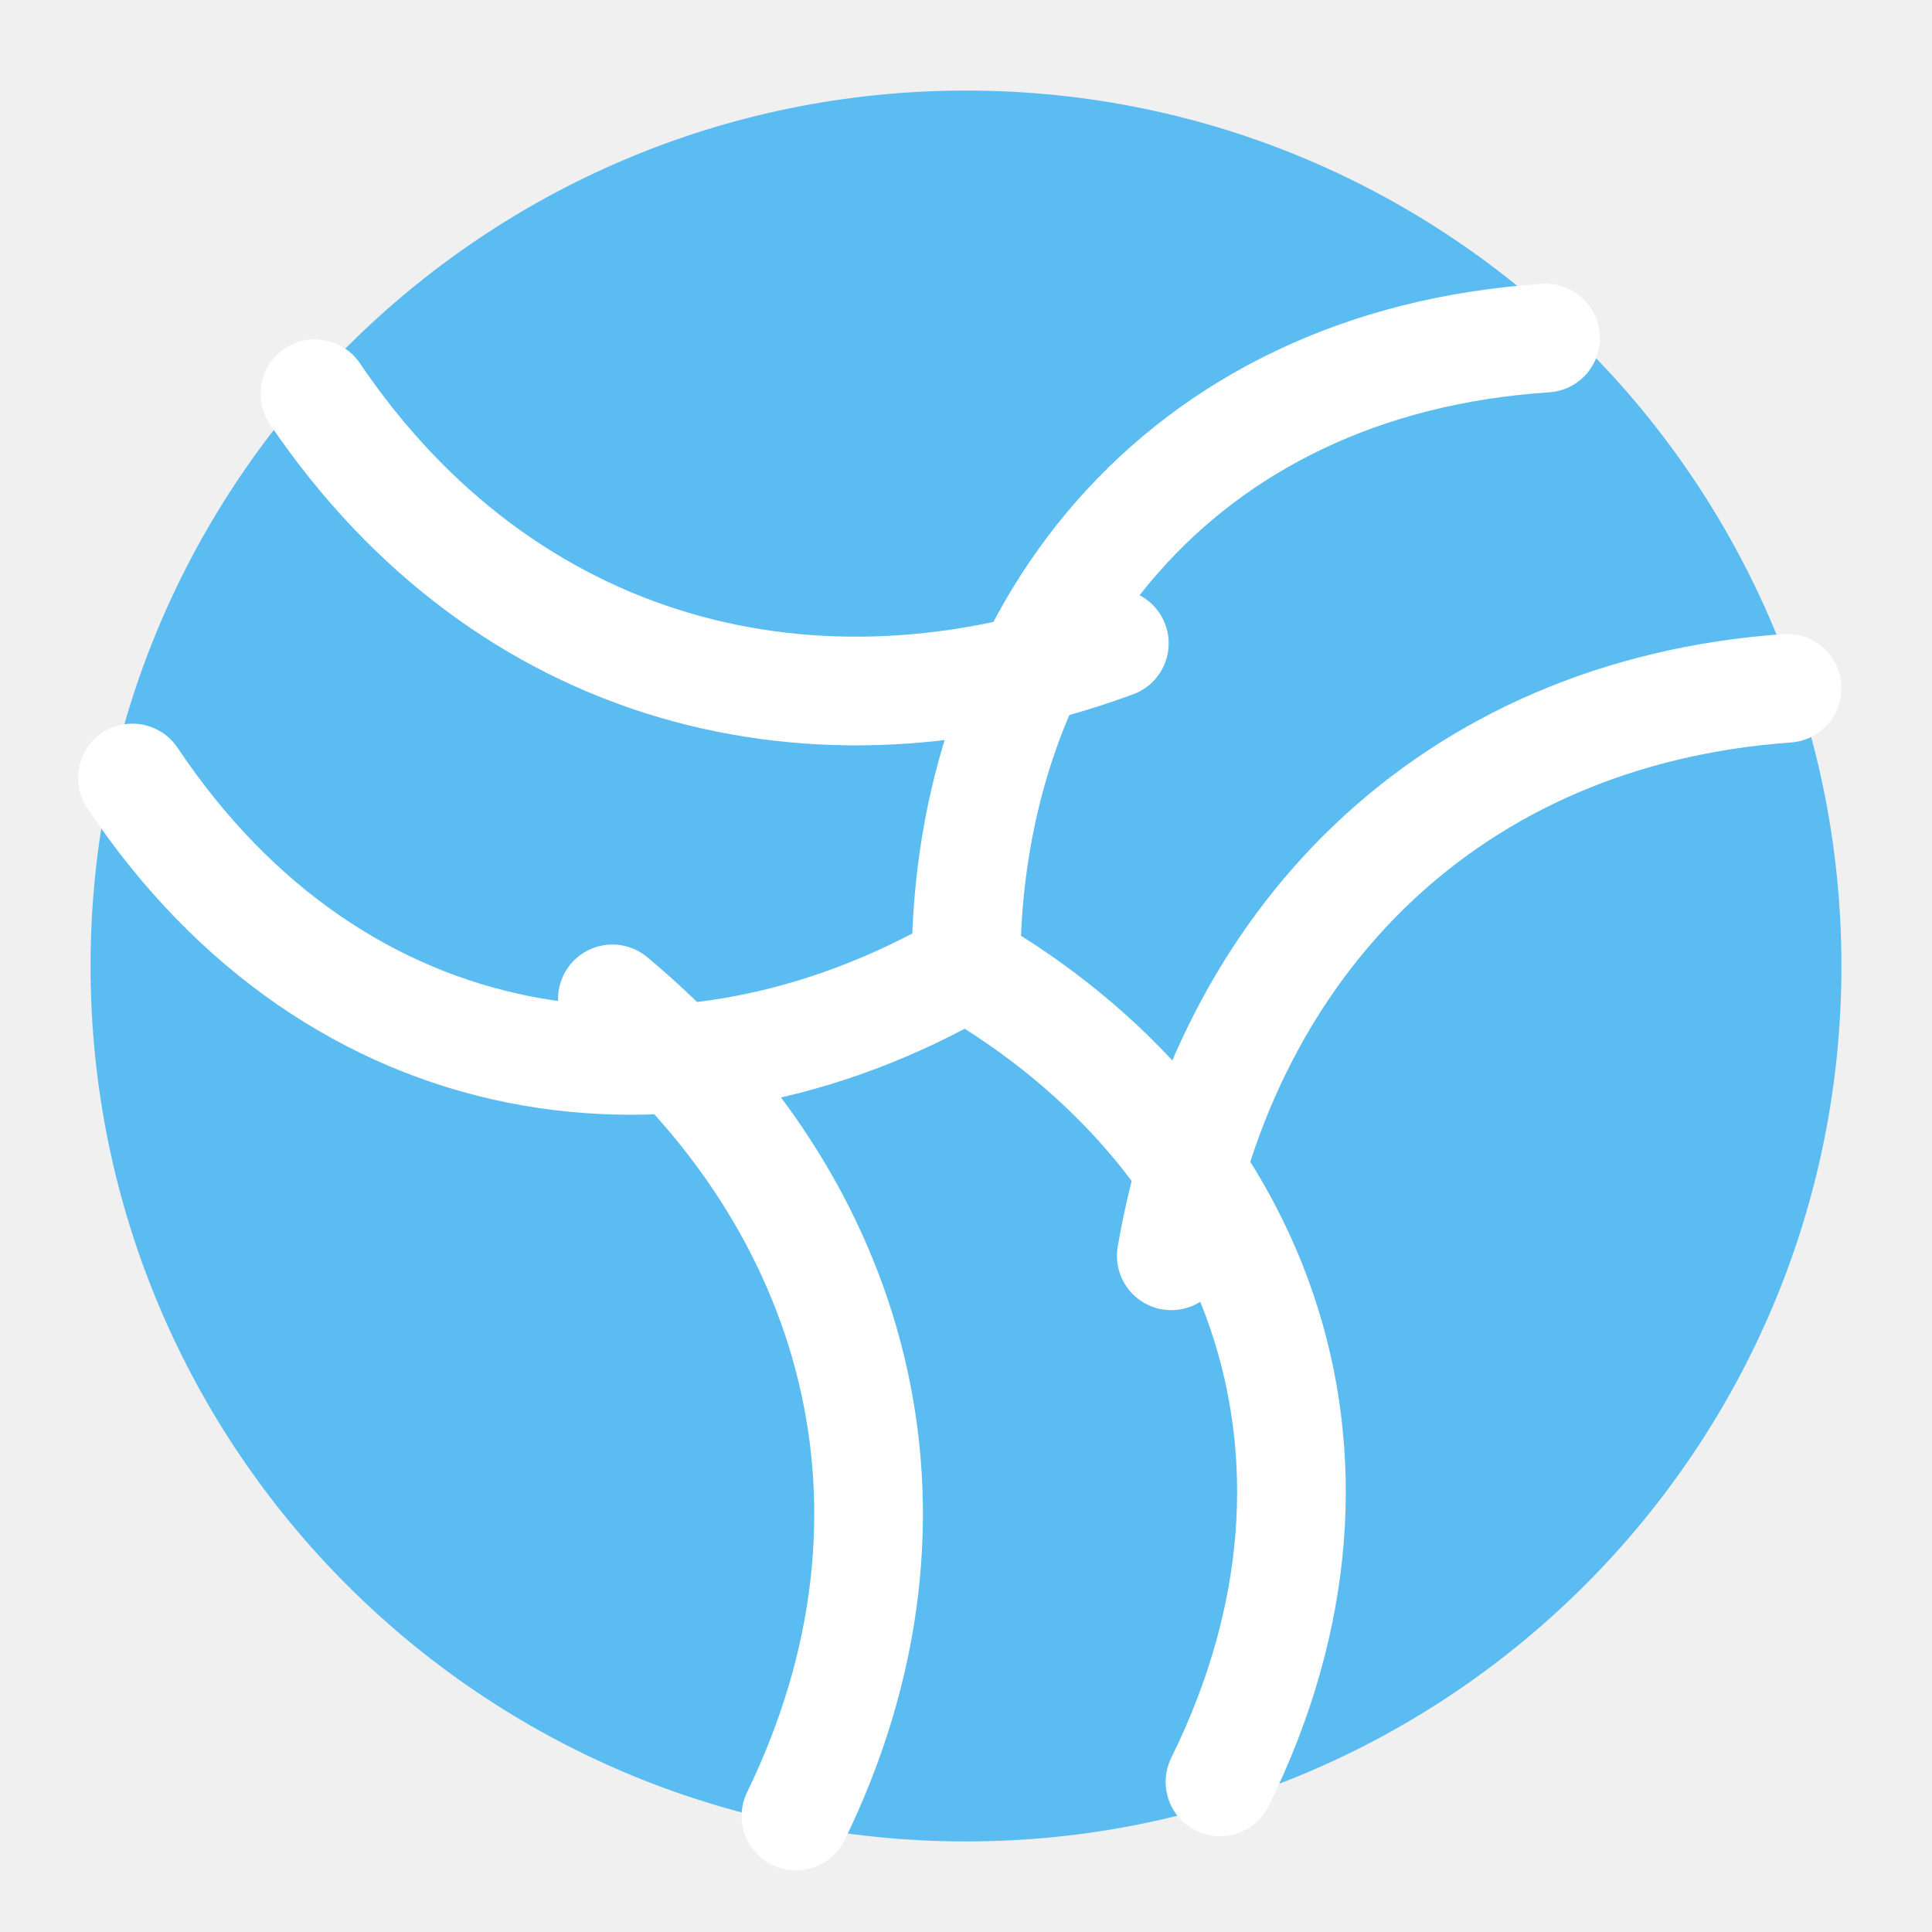
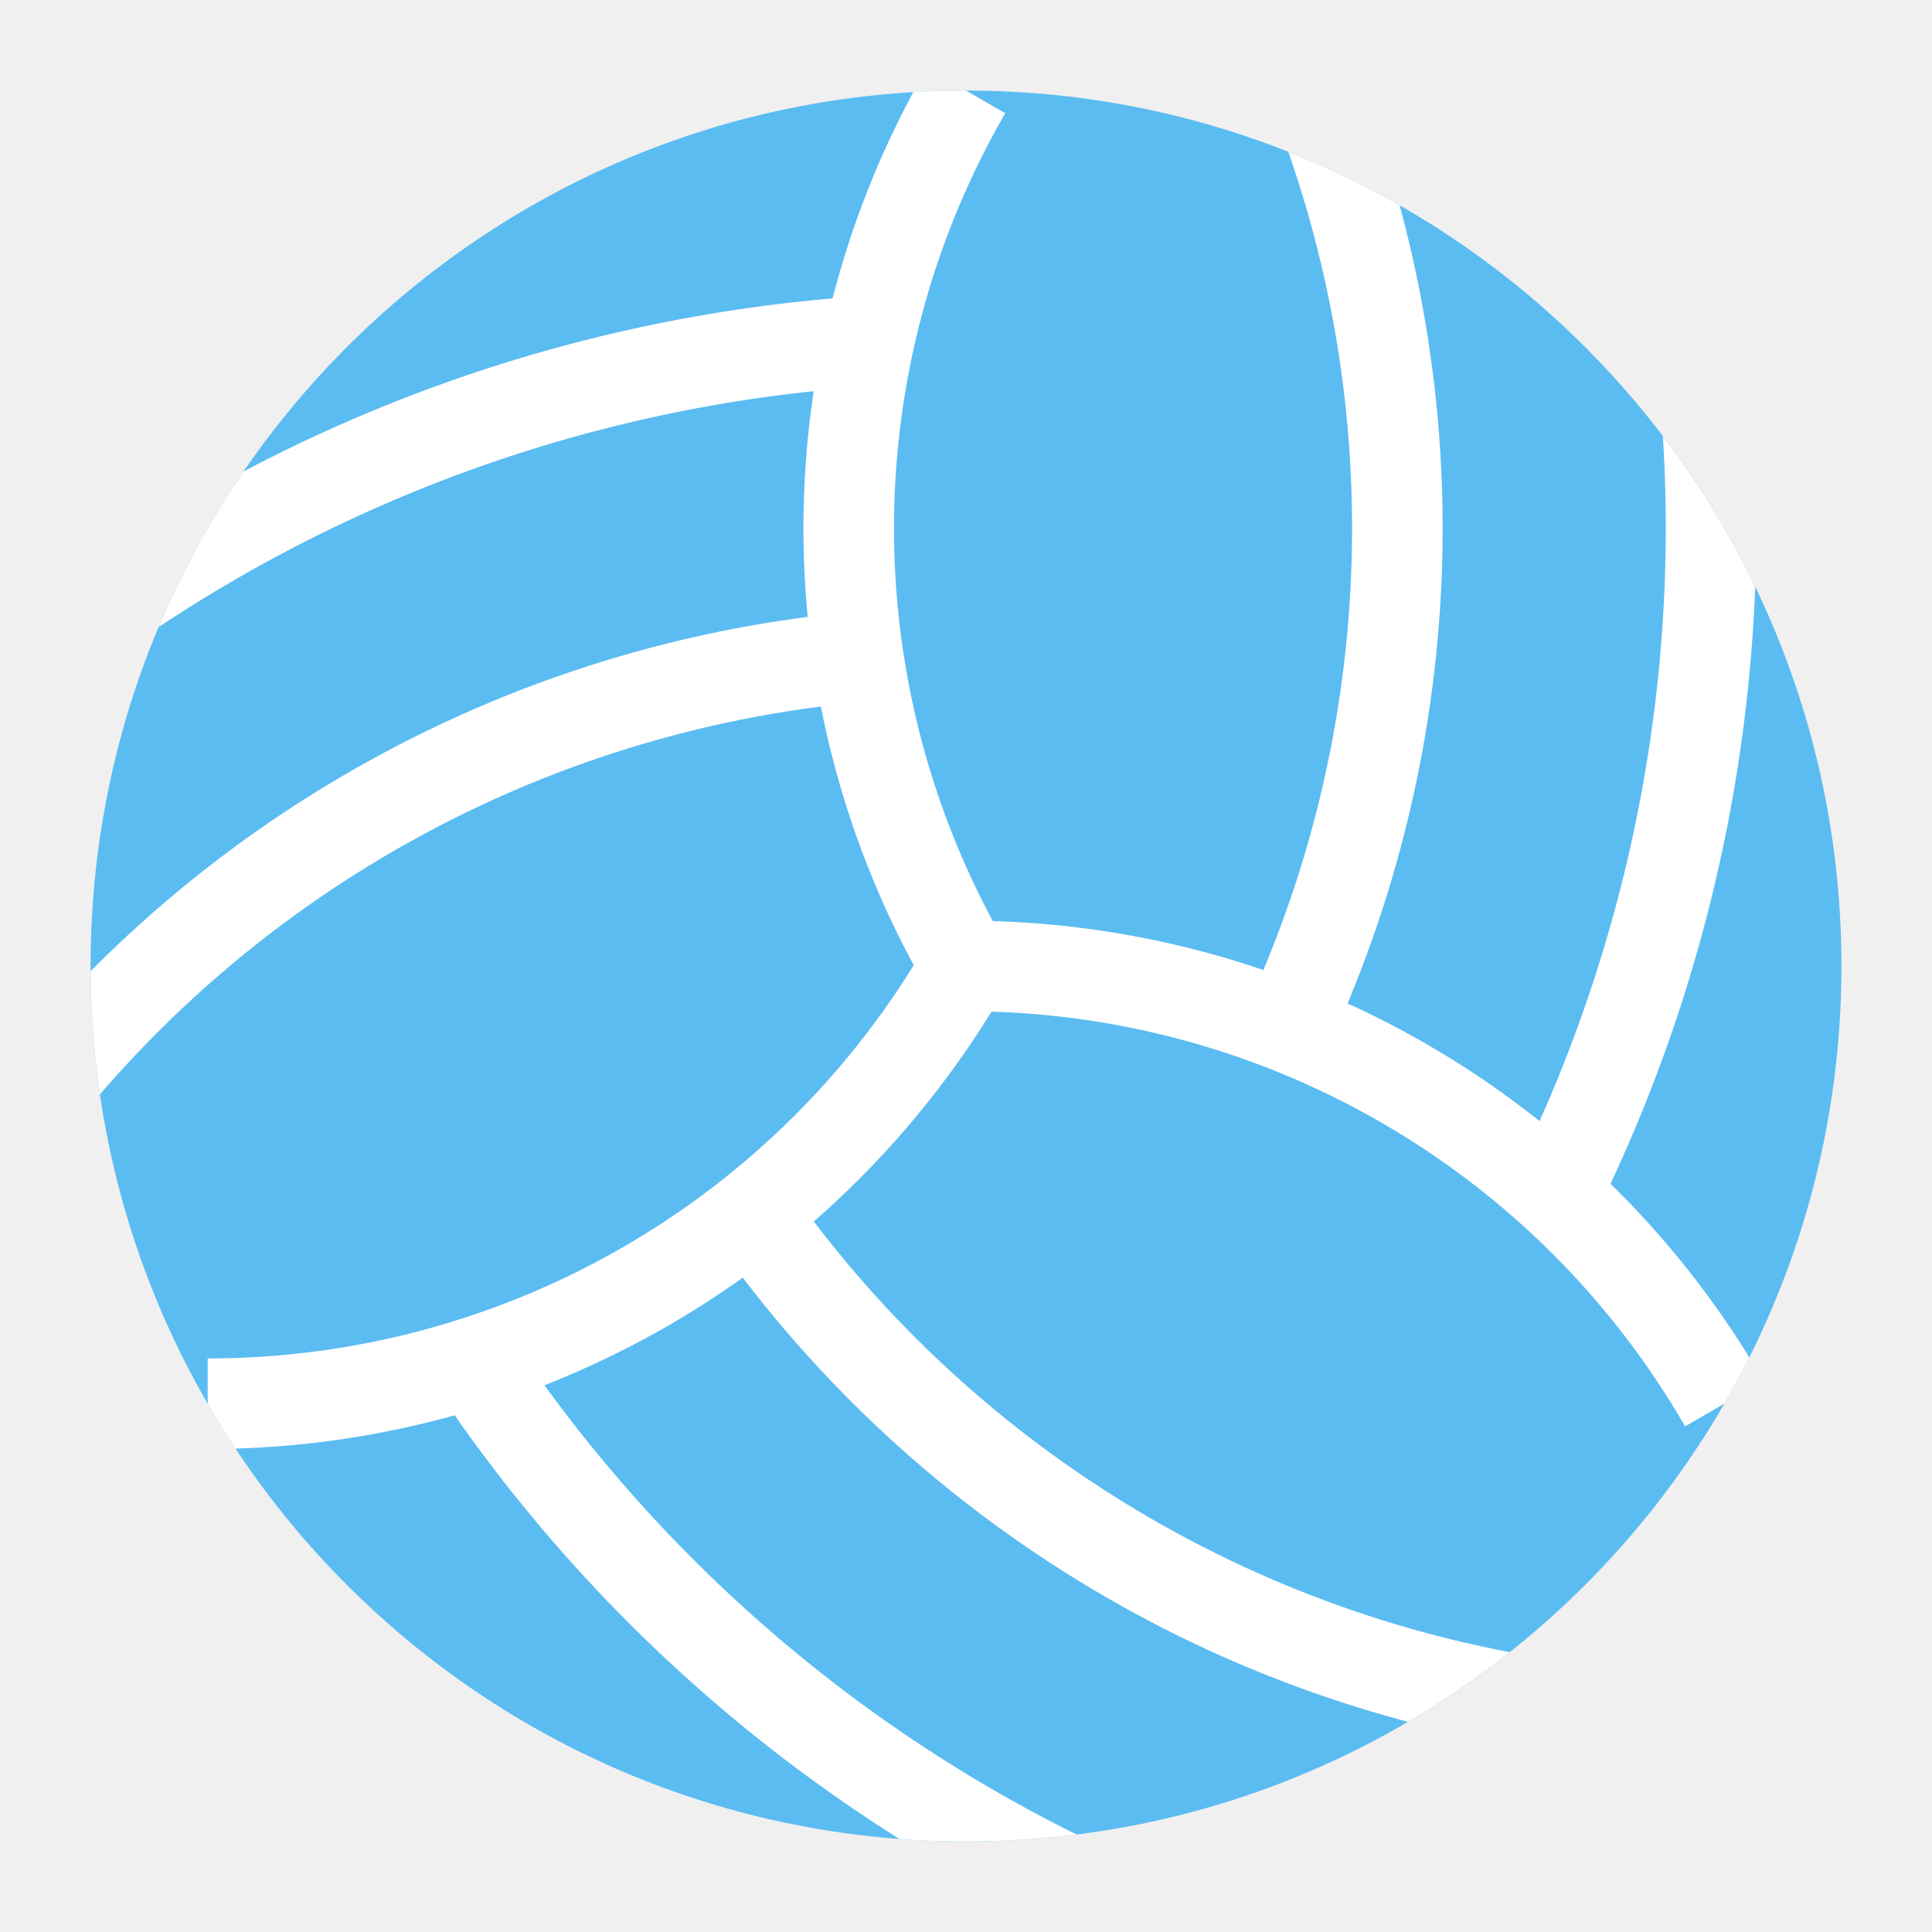
<svg xmlns="http://www.w3.org/2000/svg" viewBox="0 0 32 32">
+   <clipPath id="b">
+     <circle cx="16" cy="16" r="14.5" />
+   </clipPath>
  <circle cx="16" cy="16" r="14.5" fill="#5bbcf2" />
-   <g fill="none" stroke="#fff" stroke-width="1.8" stroke-linecap="round">
-     <g id="s">
-       <path d="M16 16C16 10.5 19.5 6 25.6 5.6" />
-       <path d="M19.4 20.8C20.3 15.6 24 11.8 29.6 11.4" />
-     </g>
-     <use href="#s" transform="rotate(120 16 16)" />
-     <use href="#s" transform="rotate(240 16 16)" />
+   <g clip-path="url(#b)" fill="none" stroke="#fff" stroke-width="1.5">
+     <path d="M16 16A14.5 14.5 0 0 1 28.56 23.25" />
+     <path d="M26.21 28.31A19.7 19.7 0 0 1 12.46 20.11" />
+     <path d="M18.95 31.72A24.9 24.9 0 0 1 7.85 22.58" />
+     <path d="M16 16A14.5 14.5 0 0 1 3.44 23.25" />
+     <path d="M0.24 18.69A19.7 19.7 0 0 1 14.21 10.88" />
+     <path d="M0.91 10.69A24.9 24.9 0 0 1 14.37 5.65" />
+     <path d="M16 16A14.5 14.5 0 0 1 16.00 1.50" />
+     <path d="M21.56 1.01A19.7 19.7 0 0 1 21.33 17.01" />
+     <path d="M28.14 5.59A24.9 24.9 0 0 1 25.77 19.76" />
  </g>
</svg>
